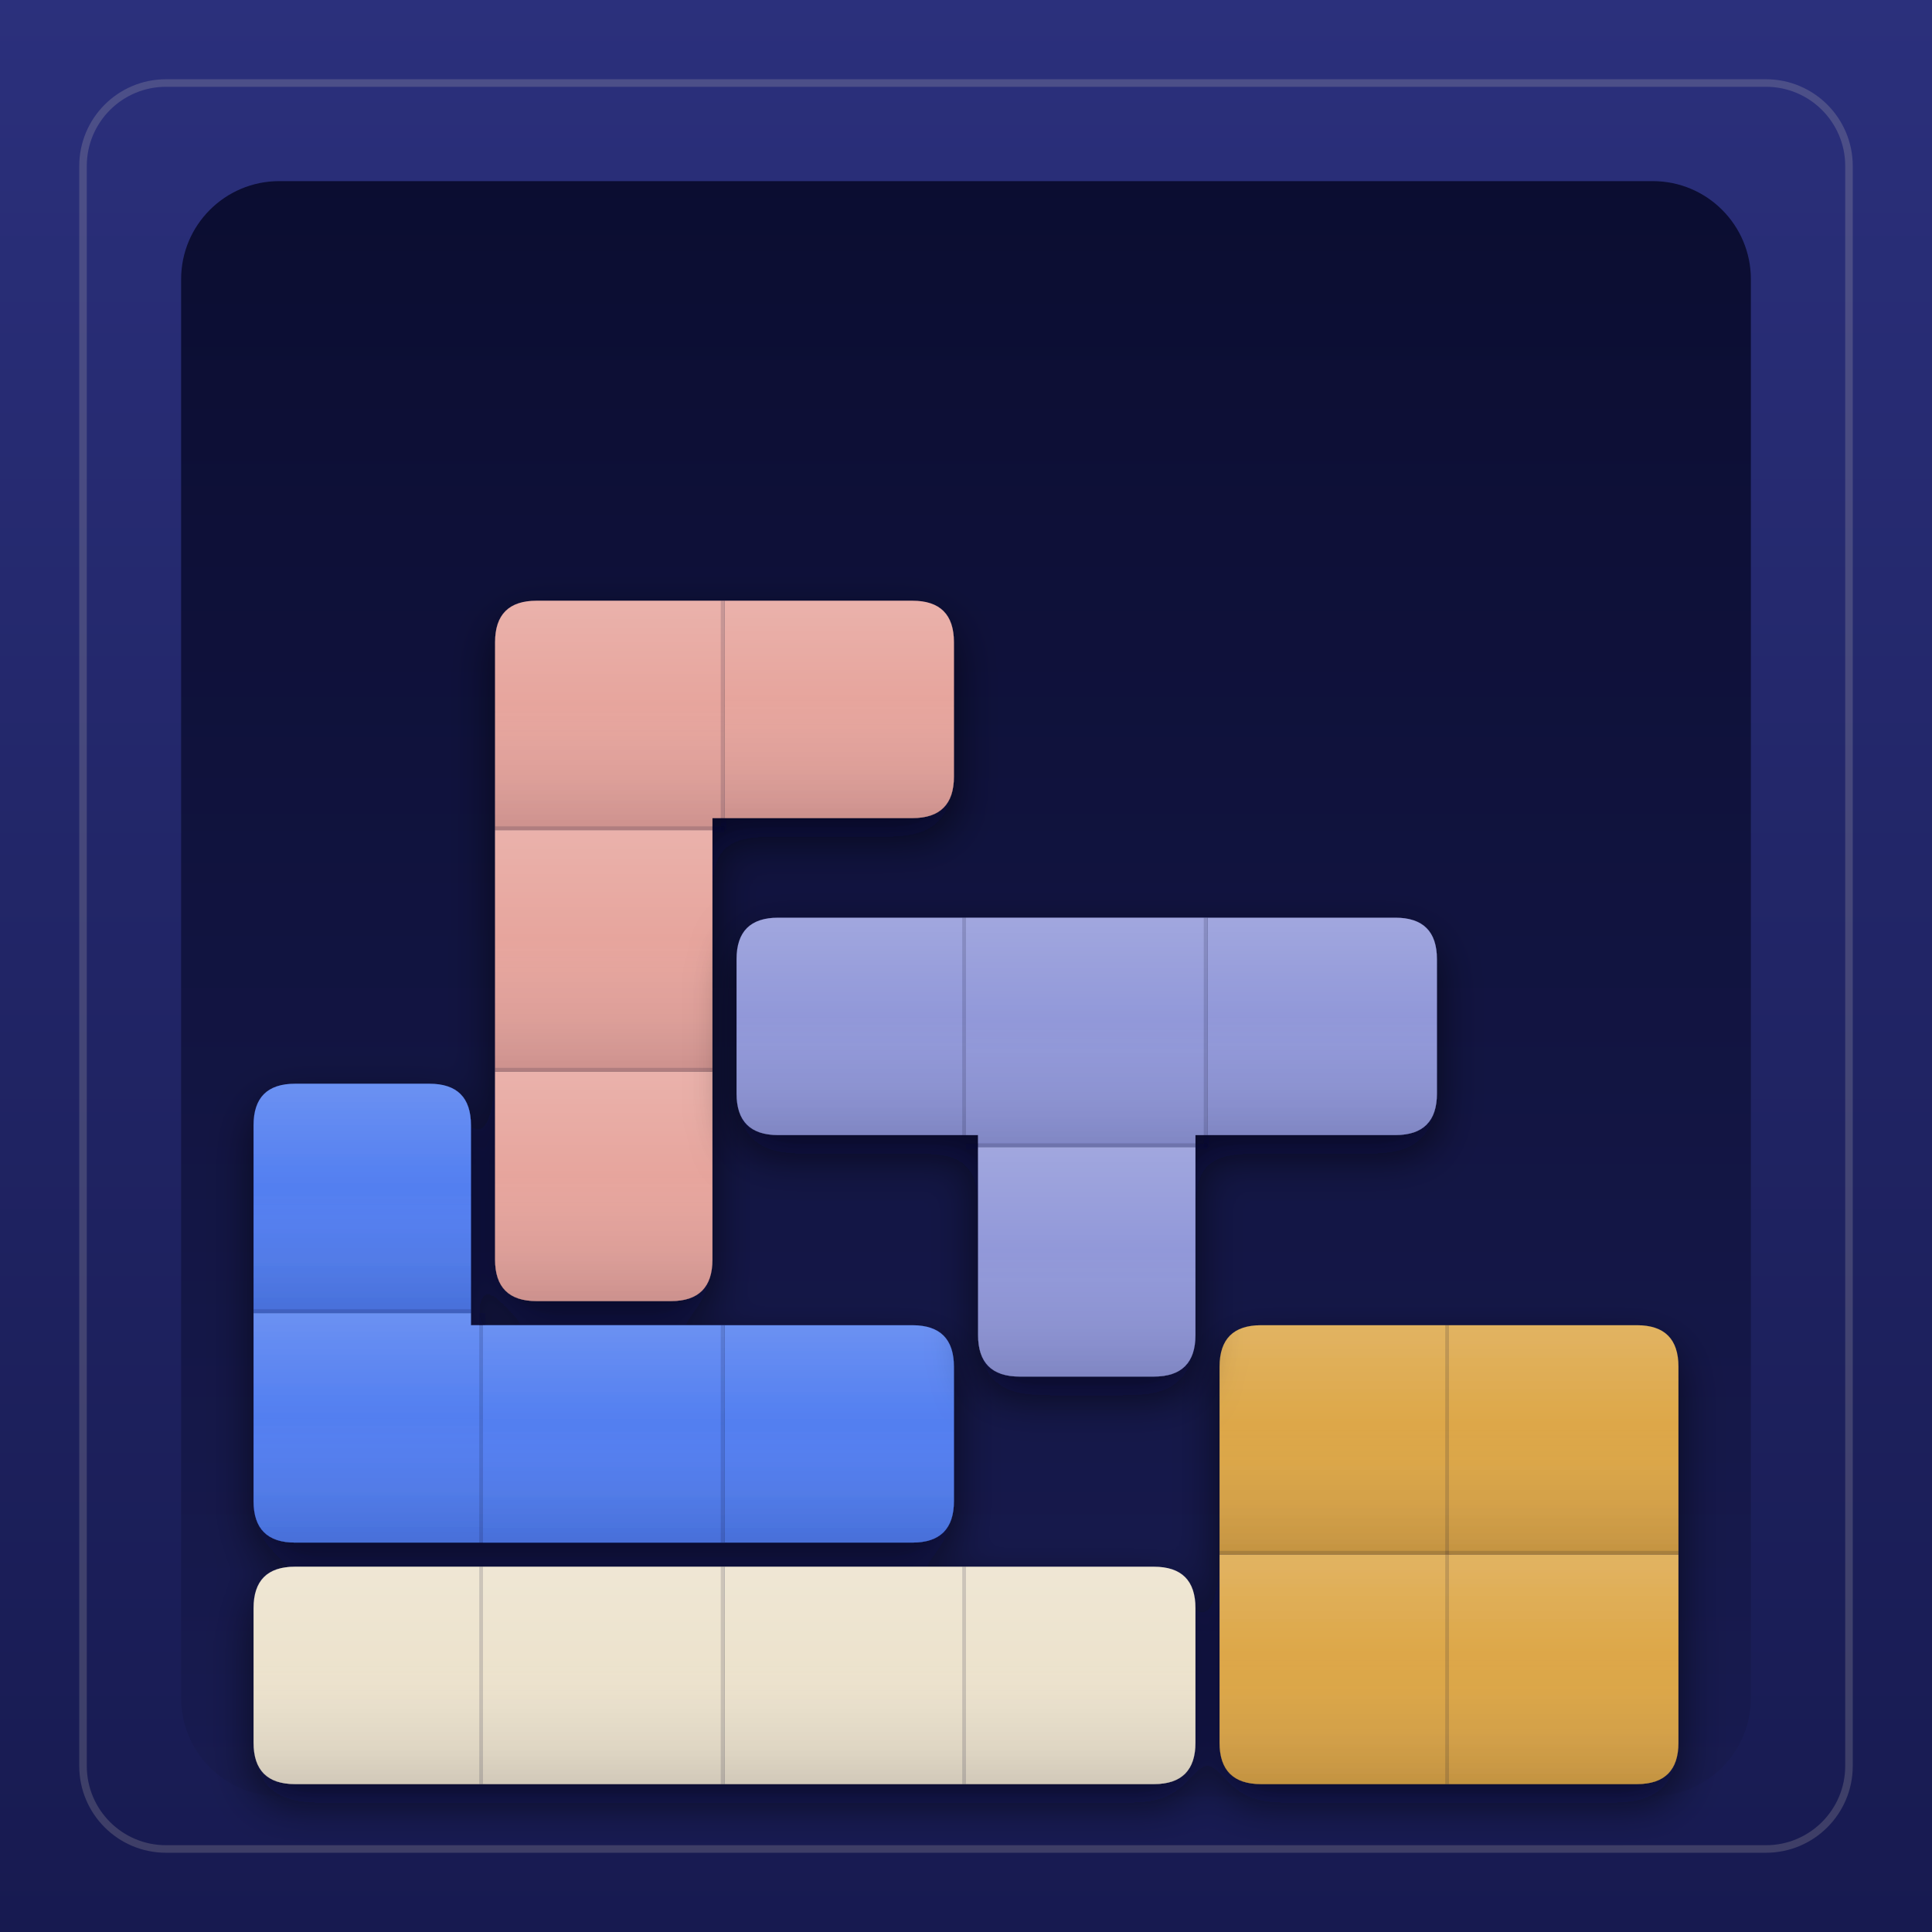
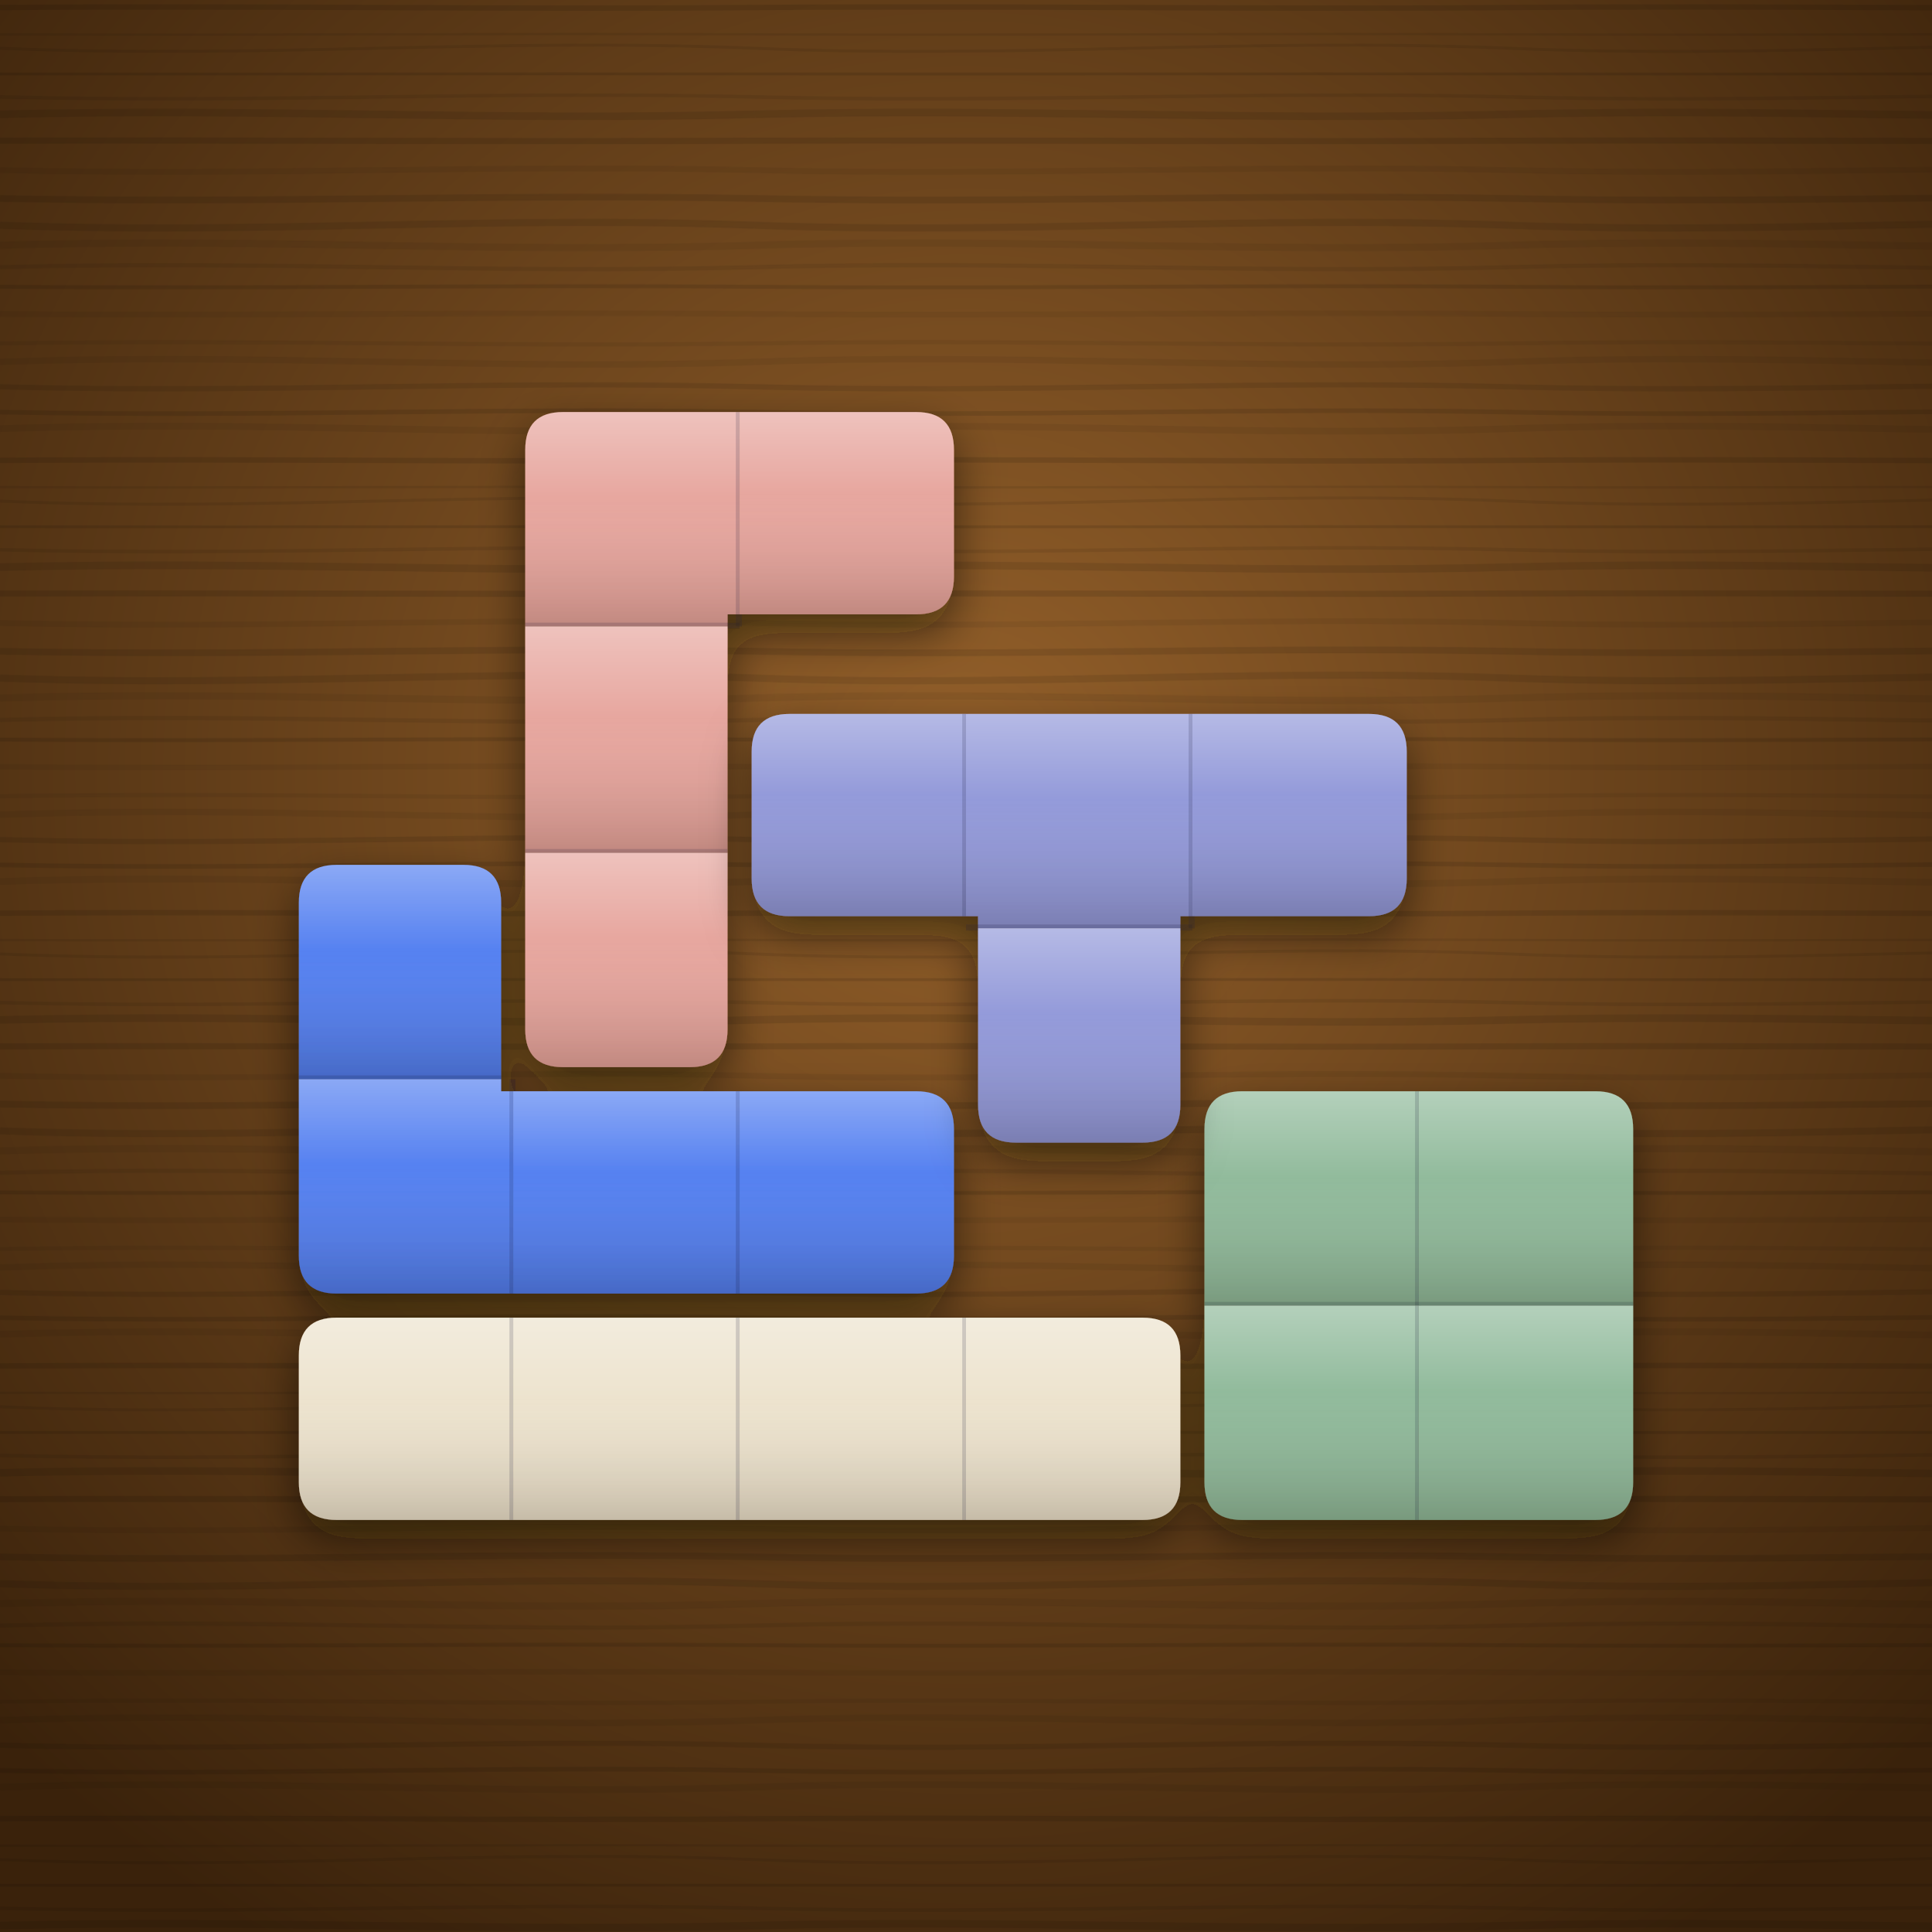
<svg xmlns="http://www.w3.org/2000/svg" viewBox="0 0 512 512" width="512" height="512">
  <defs>
-     <linearGradient id="bg" x1="0" y1="0" x2="0" y2="1">
-       <stop offset="0" stop-color="#2b307c" />
-       <stop offset="1" stop-color="#171a50" />
-     </linearGradient>
-     <linearGradient id="well" x1="0" y1="0" x2="0" y2="1">
-       <stop offset="0" stop-color="#0b0d31" />
-       <stop offset="1" stop-color="#181b50" />
-     </linearGradient>
+     <radialGradient id="bg" cx="50%" cy="40%" r="70%">
+       <stop offset="0" stop-color="#94602a" />
+       <stop offset="1" stop-color="#3a220b" />
+     </radialGradient>
+     <pattern id="grain" width="200" height="120" patternUnits="userSpaceOnUse">
+       <path d="M0 2.0 C 70 1.5 130 2.5 200 2.0" stroke="#000" stroke-opacity="0.112" stroke-width="1.44" fill="none" />
+       <path d="M0 9.1 C 70 9.4 130 8.8 200 9.1" stroke="#000" stroke-opacity="0.077" stroke-width="0.63" fill="none" />
+       <path d="M0 12.8 C 70 15.7 130 9.9 200 12.8" stroke="#000" stroke-opacity="0.081" stroke-width="0.79" fill="none" />
+       <path d="M0 19.6 C 70 19.7 130 19.5 200 19.6" stroke="#000" stroke-opacity="0.110" stroke-width="0.76" fill="none" />
+       <path d="M0 25.7 C 70 27.4 130 24.0 200 25.7" stroke="#000" stroke-opacity="0.081" stroke-width="0.94" fill="none" />
+       <path d="M0 30.3 C 70 28.6 130 32.1 200 30.3" stroke="#000" stroke-opacity="0.098" stroke-width="2.02" fill="none" />
+       <path d="M0 37.3 C 70 37.1 130 37.6 200 37.3" stroke="#000" stroke-opacity="0.113" stroke-width="1.62" fill="none" />
+       <path d="M0 45.1 C 70 46.7 130 43.5 200 45.1" stroke="#000" stroke-opacity="0.060" stroke-width="1.54" fill="none" />
+       <path d="M0 52.6 C 70 54.0 130 51.3 200 52.6" stroke="#000" stroke-opacity="0.104" stroke-width="1.78" fill="none" />
+       <path d="M0 59.7 C 70 62.2 130 57.1 200 59.7" stroke="#000" stroke-opacity="0.097" stroke-width="1.89" fill="none" />
+       <path d="M0 65.0 C 70 62.9 130 67.2 200 65.0" stroke="#000" stroke-opacity="0.059" stroke-width="1.91" fill="none" />
+       <path d="M0 70.8 C 70 69.0 130 72.6 200 70.8" stroke="#000" stroke-opacity="0.077" stroke-width="1.12" fill="none" />
+       <path d="M0 76.0 C 70 76.5 130 75.5 200 76.0" stroke="#000" stroke-opacity="0.111" stroke-width="1.03" fill="none" />
+       <path d="M0 83.2 C 70 83.8 130 82.6 200 83.2" stroke="#000" stroke-opacity="0.056" stroke-width="1.50" fill="none" />
+       <path d="M0 91.0 C 70 89.9 130 92.0 200 91.0" stroke="#000" stroke-opacity="0.062" stroke-width="1.11" fill="none" />
+       <path d="M0 95.9 C 70 93.4 130 98.3 200 95.9" stroke="#000" stroke-opacity="0.059" stroke-width="1.71" fill="none" />
+       <path d="M0 102.5 C 70 104.3 130 100.7 200 102.5" stroke="#000" stroke-opacity="0.097" stroke-width="1.40" fill="none" />
+       <path d="M0 109.2 C 70 110.6 130 107.9 200 109.2" stroke="#000" stroke-opacity="0.108" stroke-width="1.22" fill="none" />
+       <path d="M0 113.6 C 70 111.3 130 115.9 200 113.6" stroke="#000" stroke-opacity="0.059" stroke-width="1.80" fill="none" />
+     </pattern>
    <linearGradient id="sheen" x1="0" y1="0" x2="0" y2="1">
-       <stop offset="0" stop-color="#fff" stop-opacity="0.16" />
-       <stop offset="0.45" stop-color="#fff" stop-opacity="0.02" />
-       <stop offset="1" stop-color="#0c0c28" stop-opacity="0.12" />
+       <stop offset="0" stop-color="#fff" stop-opacity="0.34" />
+       <stop offset="0.4" stop-color="#fff" stop-opacity="0.04" />
+       <stop offset="1" stop-color="#1a0d02" stop-opacity="0.18" />
    </linearGradient>
    <filter id="sh" x="-20%" y="-20%" width="140%" height="140%">
-       <feDropShadow dx="0" dy="5" stdDeviation="6" flood-color="#02031a" flood-opacity="0.6" />
+       <feDropShadow dx="0" dy="5" stdDeviation="6" flood-color="#1a0c00" flood-opacity="0.55" />
    </filter>
  </defs>
  <rect width="512" height="512" fill="url(#bg)" />
-   <rect x="22" y="22" width="468" height="468" rx="22" fill="none" stroke="#ece2cc" stroke-opacity="0.18" stroke-width="2" />
-   <rect x="48" y="48" width="416" height="428" rx="26" fill="url(#well)" />
+   <rect width="512" height="512" fill="url(#grain)" />
  <g filter="url(#sh)">
-     <path d="M78.2 415.2L128 415.2L128 472.8L78.2 472.8Q67.2 472.8 67.2 461.8L67.2 426.2Q67.2 415.2 78.2 415.2Z" fill="#ece2cc" />
-     <path d="M78.2 415.2L128 415.2L128 472.8L78.2 472.8Q67.2 472.8 67.2 461.8L67.2 426.2Q67.2 415.2 78.2 415.2Z" fill="url(#sheen)" />
-     <rect x="127" y="415.2" width="1.6" height="57.6" fill="#0a0b2a" opacity="0.16" />
-     <path d="M128 415.2L192 415.2L192 472.8L128 472.8L128 415.2Z" fill="#ece2cc" />
-     <path d="M128 415.2L192 415.2L192 472.8L128 472.8L128 415.2Z" fill="url(#sheen)" />
-     <rect x="191" y="415.2" width="1.6" height="57.6" fill="#0a0b2a" opacity="0.16" />
-     <path d="M192 415.2L256 415.2L256 472.8L192 472.8L192 415.2Z" fill="#ece2cc" />
-     <path d="M192 415.2L256 415.2L256 472.8L192 472.8L192 415.2Z" fill="url(#sheen)" />
-     <rect x="255" y="415.2" width="1.6" height="57.6" fill="#0a0b2a" opacity="0.16" />
-     <path d="M256 415.2L305.8 415.2Q316.8 415.2 316.8 426.2L316.8 461.8Q316.8 472.8 305.8 472.8L256 472.8L256 415.2Z" fill="#ece2cc" />
-     <path d="M256 415.2L305.8 415.2Q316.8 415.2 316.8 426.2L316.8 461.8Q316.8 472.8 305.8 472.8L256 472.8L256 415.2Z" fill="url(#sheen)" />
-     <path d="M334.2 351.2L384 351.2L384 412L323.2 412L323.2 362.2Q323.2 351.2 334.2 351.2Z" fill="#dca544" />
-     <path d="M334.2 351.2L384 351.2L384 412L323.2 412L323.2 362.2Q323.2 351.2 334.2 351.2Z" fill="url(#sheen)" />
-     <rect x="383" y="351.2" width="1.6" height="60.8" fill="#0a0b2a" opacity="0.16" />
-     <rect x="323.2" y="411" width="60.8" height="1.6" fill="#0a0b2a" opacity="0.16" />
-     <path d="M384 351.2L433.8 351.2Q444.8 351.2 444.8 362.2L444.8 412L384 412L384 351.2Z" fill="#dca544" />
-     <path d="M384 351.2L433.8 351.2Q444.8 351.2 444.8 362.2L444.8 412L384 412L384 351.2Z" fill="url(#sheen)" />
-     <rect x="384" y="411" width="60.8" height="1.6" fill="#0a0b2a" opacity="0.16" />
-     <path d="M323.2 412L384 412L384 472.8L334.2 472.8Q323.2 472.8 323.2 461.8L323.2 412Z" fill="#dca544" />
-     <path d="M323.2 412L384 412L384 472.8L334.2 472.8Q323.2 472.8 323.2 461.8L323.2 412Z" fill="url(#sheen)" />
-     <rect x="383" y="412" width="1.6" height="60.8" fill="#0a0b2a" opacity="0.16" />
-     <path d="M384 412L444.8 412L444.8 461.8Q444.8 472.8 433.8 472.8L384 472.8L384 412Z" fill="#dca544" />
-     <path d="M384 412L444.8 412L444.8 461.8Q444.8 472.8 433.8 472.8L384 472.8L384 412Z" fill="url(#sheen)" />
-     <path d="M78.2 287.2L113.8 287.2Q124.8 287.2 124.8 298.2L124.8 348L67.2 348L67.2 298.2Q67.2 287.2 78.2 287.2Z" fill="#4f7cf0" />
-     <path d="M78.2 287.2L113.8 287.2Q124.8 287.2 124.8 298.2L124.8 348L67.2 348L67.2 298.2Q67.2 287.2 78.2 287.2Z" fill="url(#sheen)" />
-     <rect x="67.2" y="347" width="57.6" height="1.6" fill="#0a0b2a" opacity="0.16" />
-     <path d="M67.2 348L124.8 348L124.8 351.2L128 351.2L128 408.8L78.2 408.8Q67.2 408.8 67.2 397.8L67.2 348Z" fill="#4f7cf0" />
-     <path d="M67.2 348L124.8 348L124.8 351.2L128 351.2L128 408.8L78.2 408.8Q67.2 408.8 67.2 397.8L67.2 348Z" fill="url(#sheen)" />
-     <rect x="127" y="348" width="1.6" height="60.8" fill="#0a0b2a" opacity="0.16" />
-     <path d="M128 351.2L192 351.2L192 408.8L128 408.8L128 351.2Z" fill="#4f7cf0" />
-     <path d="M128 351.2L192 351.2L192 408.8L128 408.8L128 351.2Z" fill="url(#sheen)" />
-     <rect x="191" y="351.2" width="1.6" height="57.6" fill="#0a0b2a" opacity="0.16" />
-     <path d="M192 351.2L241.8 351.2Q252.8 351.2 252.8 362.2L252.8 397.8Q252.8 408.8 241.8 408.8L192 408.8L192 351.2Z" fill="#4f7cf0" />
-     <path d="M192 351.2L241.8 351.2Q252.8 351.2 252.8 362.2L252.8 397.8Q252.8 408.8 241.8 408.8L192 408.8L192 351.2Z" fill="url(#sheen)" />
-     <path d="M142.2 159.2L192 159.2L192 216.8L188.8 216.8L188.8 220L131.2 220L131.2 170.2Q131.2 159.2 142.2 159.2Z" fill="#e6a39b" />
-     <path d="M142.2 159.2L192 159.2L192 216.8L188.8 216.8L188.8 220L131.2 220L131.2 170.2Q131.2 159.2 142.2 159.2Z" fill="url(#sheen)" />
-     <rect x="191" y="159.2" width="1.6" height="60.8" fill="#0a0b2a" opacity="0.16" />
-     <rect x="131.2" y="219" width="60.8" height="1.6" fill="#0a0b2a" opacity="0.16" />
-     <path d="M192 159.2L241.8 159.2Q252.8 159.2 252.8 170.2L252.8 205.8Q252.8 216.8 241.8 216.8L192 216.8L192 159.2Z" fill="#e6a39b" />
-     <path d="M192 159.2L241.8 159.2Q252.8 159.2 252.8 170.2L252.8 205.8Q252.8 216.8 241.8 216.8L192 216.8L192 159.2Z" fill="url(#sheen)" />
-     <path d="M131.2 220L188.8 220L188.8 284L131.2 284L131.2 220Z" fill="#e6a39b" />
-     <path d="M131.2 220L188.8 220L188.8 284L131.2 284L131.2 220Z" fill="url(#sheen)" />
-     <rect x="131.2" y="283" width="57.6" height="1.6" fill="#0a0b2a" opacity="0.16" />
-     <path d="M131.2 284L188.8 284L188.8 333.8Q188.8 344.8 177.8 344.8L142.2 344.8Q131.2 344.8 131.2 333.8L131.2 284Z" fill="#e6a39b" />
-     <path d="M131.2 284L188.8 284L188.8 333.8Q188.8 344.8 177.8 344.8L142.2 344.8Q131.2 344.8 131.2 333.8L131.2 284Z" fill="url(#sheen)" />
+     <path d="M89.2 349.2L136 349.2L136 402.8L89.2 402.8Q79.2 402.8 79.2 392.8L79.2 359.2Q79.2 349.2 89.2 349.2Z" fill="#ece2cc" />
+     <path d="M89.2 349.2L136 349.2L136 402.8L89.2 402.8Q79.2 402.8 79.2 392.8L79.2 359.2Q79.2 349.2 89.2 349.2Z" fill="url(#sheen)" />
+     <rect x="135" y="349.2" width="1.6" height="53.6" fill="#0a0b2a" opacity="0.16" />
+     <path d="M136 349.2L196 349.2L196 402.8L136 402.8L136 349.2Z" fill="#ece2cc" />
+     <path d="M136 349.2L196 349.2L196 402.8L136 402.8L136 349.2Z" fill="url(#sheen)" />
+     <rect x="195" y="349.2" width="1.6" height="53.6" fill="#0a0b2a" opacity="0.16" />
+     <path d="M196 349.2L256 349.2L256 402.8L196 402.8L196 349.2Z" fill="#ece2cc" />
+     <path d="M196 349.2L256 349.2L256 402.8L196 402.8L196 349.2Z" fill="url(#sheen)" />
+     <rect x="255" y="349.2" width="1.6" height="53.6" fill="#0a0b2a" opacity="0.16" />
+     <path d="M256 349.2L302.8 349.2Q312.8 349.2 312.8 359.2L312.8 392.8Q312.8 402.8 302.8 402.8L256 402.8L256 349.2Z" fill="#ece2cc" />
+     <path d="M256 349.2L302.8 349.2Q312.8 349.2 312.8 359.2L312.8 392.8Q312.8 402.8 302.8 402.8L256 402.8L256 349.2Z" fill="url(#sheen)" />
+     <path d="M329.2 289.2L376 289.2L376 346L319.2 346L319.2 299.2Q319.2 289.2 329.2 289.2Z" fill="#8db898" />
+     <path d="M329.2 289.2L376 289.2L376 346L319.2 346L319.2 299.2Q319.2 289.2 329.2 289.2Z" fill="url(#sheen)" />
+     <rect x="375" y="289.2" width="1.6" height="56.8" fill="#0a0b2a" opacity="0.16" />
+     <rect x="319.2" y="345" width="56.8" height="1.6" fill="#0a0b2a" opacity="0.16" />
+     <path d="M376 289.2L422.8 289.2Q432.8 289.2 432.8 299.2L432.8 346L376 346L376 289.2Z" fill="#8db898" />
+     <path d="M376 289.2L422.8 289.2Q432.8 289.2 432.8 299.2L432.8 346L376 346L376 289.2Z" fill="url(#sheen)" />
+     <rect x="376" y="345" width="56.8" height="1.6" fill="#0a0b2a" opacity="0.16" />
+     <path d="M319.2 346L376 346L376 402.8L329.2 402.8Q319.2 402.8 319.2 392.8L319.2 346Z" fill="#8db898" />
+     <path d="M319.2 346L376 346L376 402.8L329.2 402.8Q319.2 402.8 319.2 392.8L319.2 346Z" fill="url(#sheen)" />
+     <rect x="375" y="346" width="1.6" height="56.8" fill="#0a0b2a" opacity="0.16" />
+     <path d="M376 346L432.8 346L432.8 392.8Q432.8 402.8 422.8 402.8L376 402.8L376 346Z" fill="#8db898" />
+     <path d="M376 346L432.8 346L432.8 392.8Q432.8 402.8 422.8 402.8L376 402.8L376 346Z" fill="url(#sheen)" />
+     <path d="M89.2 229.2L122.8 229.2Q132.8 229.2 132.8 239.2L132.8 286L79.2 286L79.2 239.2Q79.2 229.2 89.2 229.2Z" fill="#4f7cf0" />
+     <path d="M89.2 229.2L122.8 229.2Q132.8 229.2 132.8 239.2L132.8 286L79.2 286L79.2 239.2Q79.2 229.2 89.2 229.2Z" fill="url(#sheen)" />
+     <rect x="79.2" y="285" width="53.6" height="1.6" fill="#0a0b2a" opacity="0.16" />
+     <path d="M79.2 286L132.8 286L132.8 289.2L136 289.2L136 342.8L89.2 342.8Q79.2 342.8 79.2 332.8L79.2 286Z" fill="#4f7cf0" />
+     <path d="M79.2 286L132.8 286L132.8 289.2L136 289.2L136 342.8L89.2 342.8Q79.2 342.8 79.2 332.8L79.2 286Z" fill="url(#sheen)" />
+     <rect x="135" y="286" width="1.6" height="56.8" fill="#0a0b2a" opacity="0.16" />
+     <path d="M136 289.2L196 289.2L196 342.8L136 342.8L136 289.2Z" fill="#4f7cf0" />
+     <path d="M136 289.2L196 289.2L196 342.8L136 342.8L136 289.2Z" fill="url(#sheen)" />
+     <rect x="195" y="289.2" width="1.6" height="53.6" fill="#0a0b2a" opacity="0.16" />
+     <path d="M196 289.2L242.8 289.2Q252.8 289.2 252.8 299.2L252.8 332.8Q252.8 342.8 242.8 342.8L196 342.8L196 289.2Z" fill="#4f7cf0" />
+     <path d="M196 289.2L242.8 289.2Q252.8 289.2 252.8 299.2L252.8 332.8Q252.8 342.8 242.8 342.8L196 342.8L196 289.2Z" fill="url(#sheen)" />
+     <path d="M149.2 109.2L196 109.2L196 162.8L192.8 162.8L192.8 166L139.2 166L139.2 119.2Q139.2 109.2 149.2 109.2Z" fill="#e6a39b" />
+     <path d="M149.2 109.2L196 109.2L196 162.8L192.8 162.8L192.8 166L139.2 166L139.2 119.2Q139.2 109.2 149.2 109.2Z" fill="url(#sheen)" />
+     <rect x="195" y="109.2" width="1.6" height="56.8" fill="#0a0b2a" opacity="0.16" />
+     <rect x="139.2" y="165" width="56.8" height="1.6" fill="#0a0b2a" opacity="0.16" />
+     <path d="M196 109.2L242.8 109.2Q252.8 109.2 252.8 119.2L252.8 152.8Q252.8 162.8 242.8 162.8L196 162.8L196 109.2Z" fill="#e6a39b" />
+     <path d="M196 109.2L242.8 109.2Q252.8 109.2 252.8 119.2L252.8 152.8Q252.8 162.8 242.8 162.8L196 162.8L196 109.2Z" fill="url(#sheen)" />
+     <path d="M139.2 166L192.8 166L192.8 226L139.2 226L139.2 166Z" fill="#e6a39b" />
+     <path d="M139.2 166L192.8 166L192.8 226L139.2 226L139.2 166Z" fill="url(#sheen)" />
+     <rect x="139.2" y="225" width="53.6" height="1.6" fill="#0a0b2a" opacity="0.16" />
+     <path d="M139.2 226L192.8 226L192.8 272.8Q192.8 282.8 182.8 282.8L149.2 282.8Q139.2 282.8 139.2 272.8L139.2 226Z" fill="#e6a39b" />
+     <path d="M139.2 226L192.8 226L192.8 272.8Q192.8 282.8 182.8 282.8L149.2 282.8Q139.2 282.8 139.2 272.8L139.2 226Z" fill="url(#sheen)" />
  </g>
  <g filter="url(#sh)">
-     <path d="M206.2 243.2L256 243.2L256 300.8L206.2 300.8Q195.2 300.8 195.2 289.8L195.2 254.2Q195.2 243.2 206.2 243.2Z" fill="#8f96d8" />
-     <path d="M206.2 243.2L256 243.2L256 300.8L206.2 300.8Q195.2 300.8 195.2 289.8L195.2 254.2Q195.2 243.2 206.2 243.2Z" fill="url(#sheen)" />
-     <rect x="255" y="243.2" width="1.6" height="57.6" fill="#0a0b2a" opacity="0.16" />
-     <path d="M256 243.2L320 243.2L320 300.8L316.8 300.8L316.8 304L259.2 304L259.2 300.8L256 300.8L256 243.2Z" fill="#8f96d8" />
-     <path d="M256 243.2L320 243.2L320 300.8L316.8 300.8L316.8 304L259.2 304L259.2 300.8L256 300.8L256 243.2Z" fill="url(#sheen)" />
-     <rect x="319" y="243.2" width="1.6" height="60.8" fill="#0a0b2a" opacity="0.16" />
-     <rect x="256" y="303" width="64" height="1.6" fill="#0a0b2a" opacity="0.16" />
-     <path d="M320 243.2L369.8 243.2Q380.8 243.2 380.8 254.2L380.8 289.8Q380.8 300.8 369.8 300.8L320 300.8L320 243.2Z" fill="#8f96d8" />
-     <path d="M320 243.2L369.8 243.2Q380.8 243.2 380.8 254.2L380.8 289.8Q380.8 300.8 369.8 300.8L320 300.8L320 243.2Z" fill="url(#sheen)" />
-     <path d="M259.2 304L316.8 304L316.8 353.8Q316.8 364.8 305.8 364.8L270.2 364.8Q259.2 364.8 259.2 353.8L259.2 304Z" fill="#8f96d8" />
-     <path d="M259.2 304L316.8 304L316.8 353.8Q316.8 364.8 305.8 364.8L270.2 364.8Q259.2 364.8 259.2 353.8L259.2 304Z" fill="url(#sheen)" />
+     <path d="M209.2 189.2L256 189.2L256 242.8L209.2 242.8Q199.2 242.8 199.2 232.8L199.2 199.2Q199.2 189.2 209.2 189.2Z" fill="#8f96d8" />
+     <path d="M209.2 189.2L256 189.2L256 242.8L209.2 242.8Q199.2 242.8 199.2 232.8L199.2 199.2Q199.2 189.2 209.2 189.2Z" fill="url(#sheen)" />
+     <rect x="255" y="189.2" width="1.6" height="53.6" fill="#0a0b2a" opacity="0.16" />
+     <path d="M256 189.2L316 189.2L316 242.8L312.8 242.8L312.8 246L259.2 246L259.2 242.8L256 242.8L256 189.2Z" fill="#8f96d8" />
+     <path d="M256 189.2L316 189.2L316 242.8L312.8 242.8L312.8 246L259.2 246L259.2 242.8L256 242.8L256 189.2Z" fill="url(#sheen)" />
+     <rect x="315" y="189.2" width="1.6" height="56.8" fill="#0a0b2a" opacity="0.16" />
+     <rect x="256" y="245" width="60" height="1.6" fill="#0a0b2a" opacity="0.16" />
+     <path d="M316 189.2L362.8 189.2Q372.8 189.2 372.8 199.2L372.8 232.8Q372.8 242.8 362.8 242.8L316 242.8L316 189.2Z" fill="#8f96d8" />
+     <path d="M316 189.2L362.8 189.2Q372.8 189.2 372.8 199.2L372.8 232.8Q372.8 242.8 362.8 242.8L316 242.8L316 189.2Z" fill="url(#sheen)" />
+     <path d="M259.2 246L312.8 246L312.8 292.8Q312.8 302.8 302.8 302.8L269.2 302.8Q259.2 302.8 259.2 292.8L259.2 246Z" fill="#8f96d8" />
+     <path d="M259.2 246L312.8 246L312.8 292.8Q312.8 302.8 302.8 302.8L269.2 302.8Q259.2 302.8 259.2 292.8L259.2 246Z" fill="url(#sheen)" />
  </g>
</svg>
